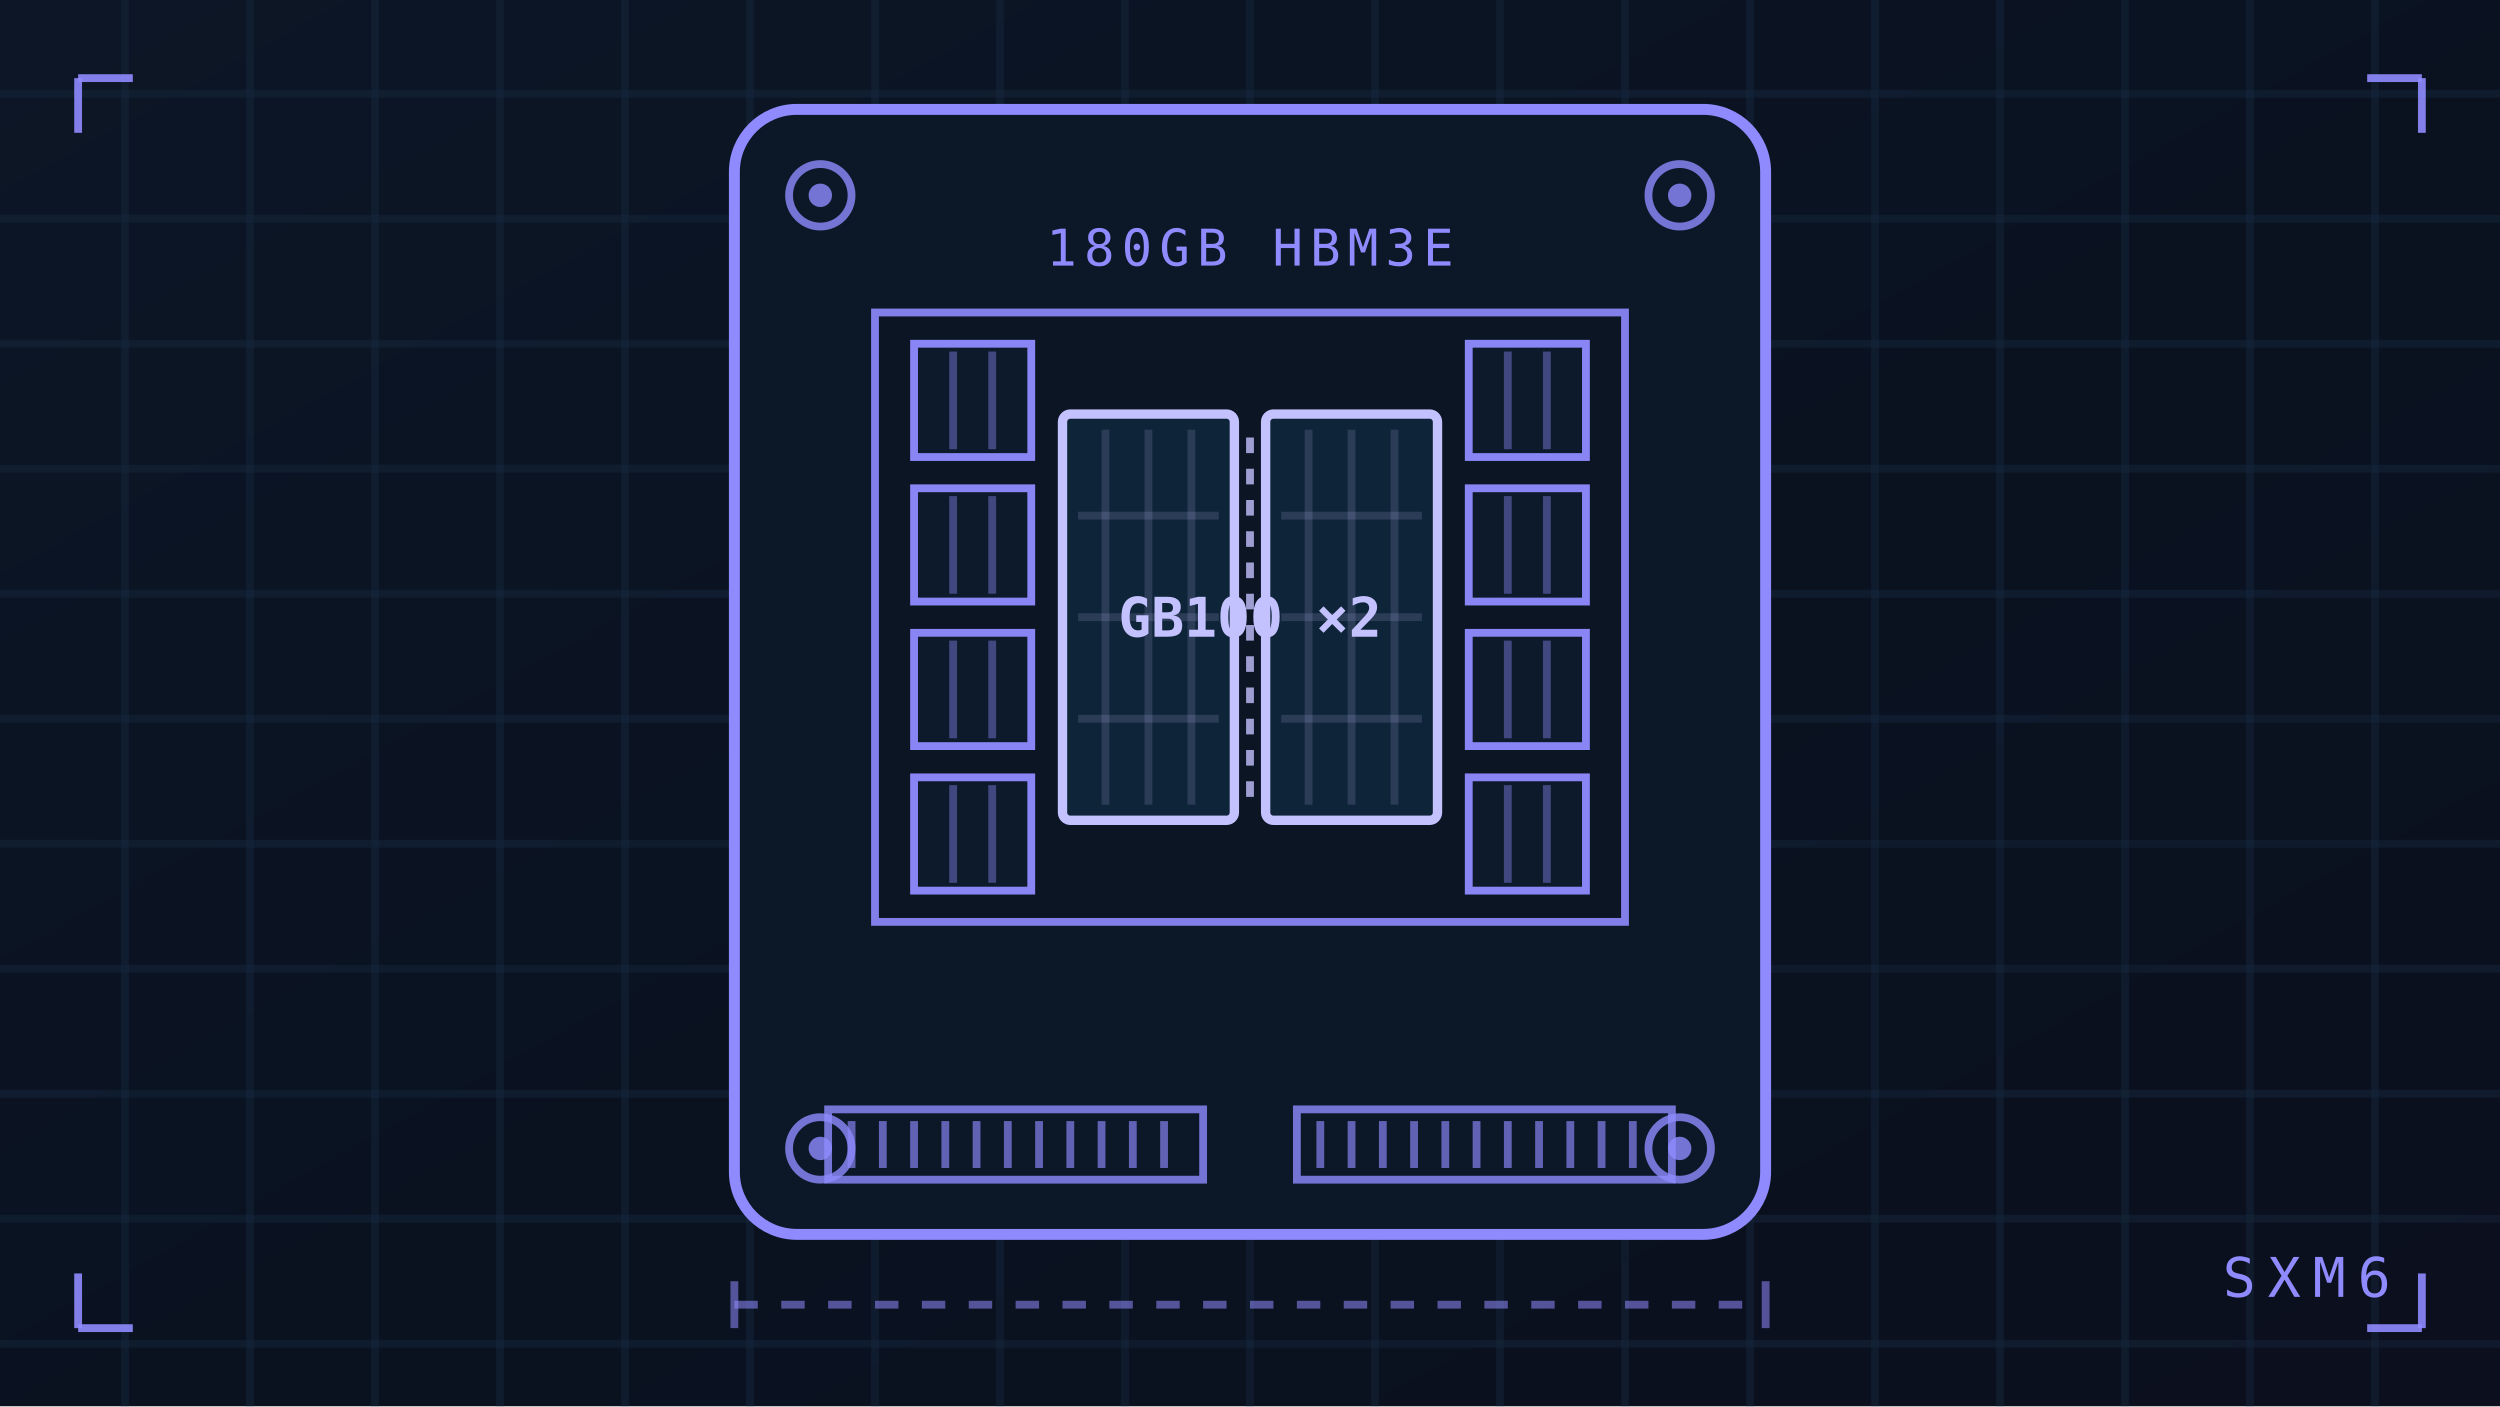
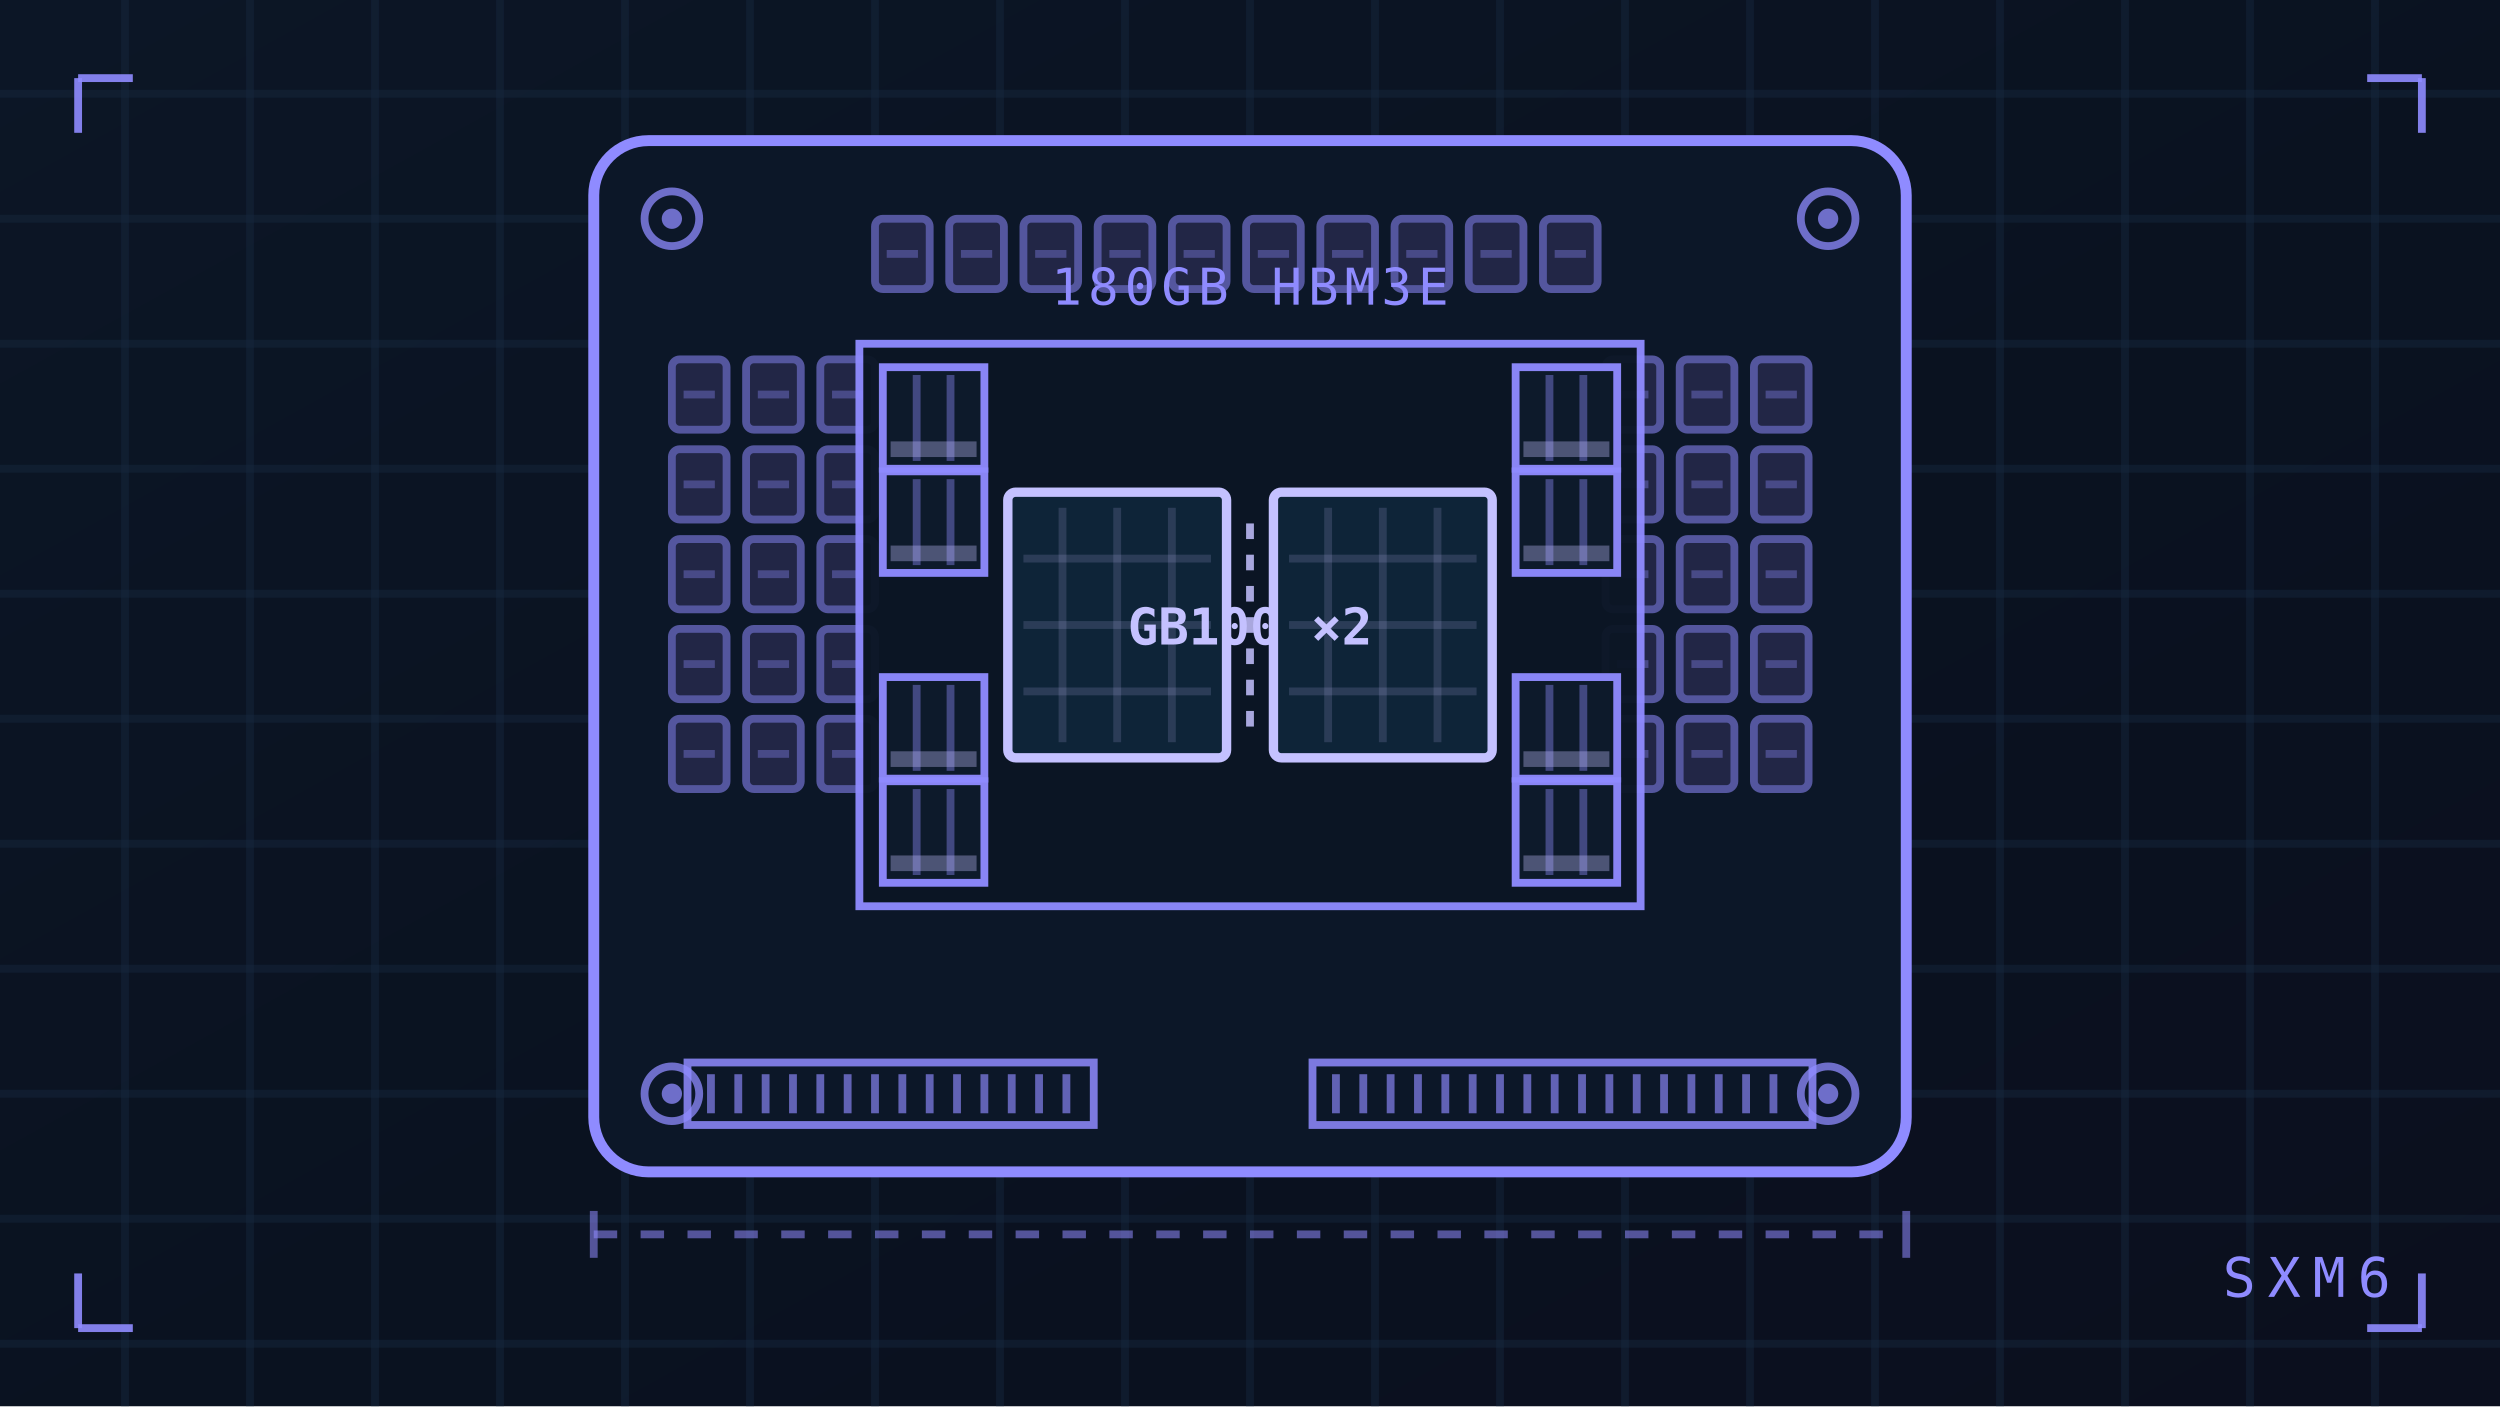
<svg xmlns="http://www.w3.org/2000/svg" width="320" height="180" viewBox="0 0 320 180" fill="none" role="img">
  <defs>
    <linearGradient id="b200-bg" x1="0" y1="0" x2="1" y2="1">
      <stop offset="0%" stop-color="#0c1626" />
      <stop offset="55%" stop-color="#0a1220" />
      <stop offset="100%" stop-color="#0b0f1e" />
    </linearGradient>
  </defs>
  <rect width="320" height="180" fill="url(#b200-bg)" />
  <line x1="16" y1="0" x2="16" y2="180" stroke="#16283f" stroke-width="1" opacity="0.45" />
  <line x1="32" y1="0" x2="32" y2="180" stroke="#16283f" stroke-width="1" opacity="0.45" />
  <line x1="48" y1="0" x2="48" y2="180" stroke="#16283f" stroke-width="1" opacity="0.45" />
  <line x1="64" y1="0" x2="64" y2="180" stroke="#16283f" stroke-width="1" opacity="0.45" />
  <line x1="80" y1="0" x2="80" y2="180" stroke="#16283f" stroke-width="1" opacity="0.45" />
  <line x1="96" y1="0" x2="96" y2="180" stroke="#16283f" stroke-width="1" opacity="0.45" />
  <line x1="112" y1="0" x2="112" y2="180" stroke="#16283f" stroke-width="1" opacity="0.45" />
  <line x1="128" y1="0" x2="128" y2="180" stroke="#16283f" stroke-width="1" opacity="0.45" />
  <line x1="144" y1="0" x2="144" y2="180" stroke="#16283f" stroke-width="1" opacity="0.45" />
  <line x1="160" y1="0" x2="160" y2="180" stroke="#16283f" stroke-width="1" opacity="0.45" />
  <line x1="176" y1="0" x2="176" y2="180" stroke="#16283f" stroke-width="1" opacity="0.45" />
  <line x1="192" y1="0" x2="192" y2="180" stroke="#16283f" stroke-width="1" opacity="0.45" />
  <line x1="208" y1="0" x2="208" y2="180" stroke="#16283f" stroke-width="1" opacity="0.45" />
  <line x1="224" y1="0" x2="224" y2="180" stroke="#16283f" stroke-width="1" opacity="0.45" />
  <line x1="240" y1="0" x2="240" y2="180" stroke="#16283f" stroke-width="1" opacity="0.45" />
  <line x1="256" y1="0" x2="256" y2="180" stroke="#16283f" stroke-width="1" opacity="0.45" />
  <line x1="272" y1="0" x2="272" y2="180" stroke="#16283f" stroke-width="1" opacity="0.45" />
  <line x1="288" y1="0" x2="288" y2="180" stroke="#16283f" stroke-width="1" opacity="0.45" />
  <line x1="304" y1="0" x2="304" y2="180" stroke="#16283f" stroke-width="1" opacity="0.45" />
  <line x1="0" y1="12" x2="320" y2="12" stroke="#16283f" stroke-width="1" opacity="0.45" />
  <line x1="0" y1="28" x2="320" y2="28" stroke="#16283f" stroke-width="1" opacity="0.45" />
  <line x1="0" y1="44" x2="320" y2="44" stroke="#16283f" stroke-width="1" opacity="0.45" />
  <line x1="0" y1="60" x2="320" y2="60" stroke="#16283f" stroke-width="1" opacity="0.45" />
  <line x1="0" y1="76" x2="320" y2="76" stroke="#16283f" stroke-width="1" opacity="0.45" />
  <line x1="0" y1="92" x2="320" y2="92" stroke="#16283f" stroke-width="1" opacity="0.45" />
  <line x1="0" y1="108" x2="320" y2="108" stroke="#16283f" stroke-width="1" opacity="0.45" />
  <line x1="0" y1="124" x2="320" y2="124" stroke="#16283f" stroke-width="1" opacity="0.45" />
  <line x1="0" y1="140" x2="320" y2="140" stroke="#16283f" stroke-width="1" opacity="0.45" />
  <line x1="0" y1="156" x2="320" y2="156" stroke="#16283f" stroke-width="1" opacity="0.45" />
  <line x1="0" y1="172" x2="320" y2="172" stroke="#16283f" stroke-width="1" opacity="0.45" />
  <line x1="10" y1="10" x2="17" y2="10" stroke="#8f8bff" stroke-width="1" opacity="0.9" />
  <line x1="10" y1="10" x2="10" y2="17" stroke="#8f8bff" stroke-width="1" opacity="0.9" />
  <line x1="303" y1="10" x2="310" y2="10" stroke="#8f8bff" stroke-width="1" opacity="0.9" />
  <line x1="310" y1="10" x2="310" y2="17" stroke="#8f8bff" stroke-width="1" opacity="0.9" />
  <line x1="10" y1="170" x2="17" y2="170" stroke="#8f8bff" stroke-width="1" opacity="0.9" />
  <line x1="10" y1="163" x2="10" y2="170" stroke="#8f8bff" stroke-width="1" opacity="0.9" />
  <line x1="303" y1="170" x2="310" y2="170" stroke="#8f8bff" stroke-width="1" opacity="0.9" />
  <line x1="310" y1="163" x2="310" y2="170" stroke="#8f8bff" stroke-width="1" opacity="0.9" />
-   <rect x="94" y="14" width="132" height="144" rx="8" fill="#0c1728" stroke="#8f8bff" stroke-width="1.4" />
-   <circle cx="105" cy="25" r="4" fill="none" stroke="#8f8bff" stroke-width="1" opacity="0.8" />
-   <circle cx="105" cy="25" r="1.5" fill="#8f8bff" opacity="0.8" />
-   <circle cx="215" cy="25" r="4" fill="none" stroke="#8f8bff" stroke-width="1" opacity="0.8" />
-   <circle cx="215" cy="25" r="1.5" fill="#8f8bff" opacity="0.8" />
-   <circle cx="105" cy="147" r="4" fill="none" stroke="#8f8bff" stroke-width="1" opacity="0.8" />
-   <circle cx="105" cy="147" r="1.5" fill="#8f8bff" opacity="0.8" />
-   <circle cx="215" cy="147" r="4" fill="none" stroke="#8f8bff" stroke-width="1" opacity="0.8" />
-   <circle cx="215" cy="147" r="1.5" fill="#8f8bff" opacity="0.8" />
-   <rect x="112" y="40" width="96" height="78" fill="#0b1524" stroke="#8f8bff" stroke-width="1" opacity="0.9" />
-   <rect x="117" y="44" width="15" height="14.5" fill="#0d1a2b" stroke="#8f8bff" stroke-width="1" opacity="0.95" />
-   <line x1="122" y1="45" x2="122" y2="57.5" stroke="#8f8bff" stroke-width="1" opacity="0.4" />
-   <line x1="127" y1="45" x2="127" y2="57.5" stroke="#8f8bff" stroke-width="1" opacity="0.4" />
-   <rect x="188" y="44" width="15" height="14.5" fill="#0d1a2b" stroke="#8f8bff" stroke-width="1" opacity="0.95" />
-   <line x1="193" y1="45" x2="193" y2="57.5" stroke="#8f8bff" stroke-width="1" opacity="0.4" />
-   <line x1="198" y1="45" x2="198" y2="57.5" stroke="#8f8bff" stroke-width="1" opacity="0.4" />
-   <rect x="117" y="62.5" width="15" height="14.5" fill="#0d1a2b" stroke="#8f8bff" stroke-width="1" opacity="0.95" />
-   <line x1="122" y1="63.5" x2="122" y2="76" stroke="#8f8bff" stroke-width="1" opacity="0.4" />
-   <line x1="127" y1="63.5" x2="127" y2="76" stroke="#8f8bff" stroke-width="1" opacity="0.4" />
-   <rect x="188" y="62.5" width="15" height="14.5" fill="#0d1a2b" stroke="#8f8bff" stroke-width="1" opacity="0.95" />
-   <line x1="193" y1="63.5" x2="193" y2="76" stroke="#8f8bff" stroke-width="1" opacity="0.4" />
-   <line x1="198" y1="63.5" x2="198" y2="76" stroke="#8f8bff" stroke-width="1" opacity="0.4" />
-   <rect x="117" y="81" width="15" height="14.5" fill="#0d1a2b" stroke="#8f8bff" stroke-width="1" opacity="0.95" />
-   <line x1="122" y1="82" x2="122" y2="94.5" stroke="#8f8bff" stroke-width="1" opacity="0.4" />
-   <line x1="127" y1="82" x2="127" y2="94.5" stroke="#8f8bff" stroke-width="1" opacity="0.4" />
-   <rect x="188" y="81" width="15" height="14.5" fill="#0d1a2b" stroke="#8f8bff" stroke-width="1" opacity="0.95" />
-   <line x1="193" y1="82" x2="193" y2="94.5" stroke="#8f8bff" stroke-width="1" opacity="0.4" />
-   <line x1="198" y1="82" x2="198" y2="94.5" stroke="#8f8bff" stroke-width="1" opacity="0.4" />
-   <rect x="117" y="99.5" width="15" height="14.5" fill="#0d1a2b" stroke="#8f8bff" stroke-width="1" opacity="0.95" />
-   <line x1="122" y1="100.5" x2="122" y2="113" stroke="#8f8bff" stroke-width="1" opacity="0.4" />
-   <line x1="127" y1="100.5" x2="127" y2="113" stroke="#8f8bff" stroke-width="1" opacity="0.4" />
-   <rect x="188" y="99.5" width="15" height="14.5" fill="#0d1a2b" stroke="#8f8bff" stroke-width="1" opacity="0.95" />
-   <line x1="193" y1="100.5" x2="193" y2="113" stroke="#8f8bff" stroke-width="1" opacity="0.4" />
-   <line x1="198" y1="100.5" x2="198" y2="113" stroke="#8f8bff" stroke-width="1" opacity="0.4" />
-   <rect x="136" y="53" width="22" height="52" rx="1" fill="#0e2438" stroke="#c4c1ff" stroke-width="1.2" />
-   <line x1="141.5" y1="55" x2="141.5" y2="103" stroke="#c4c1ff" stroke-width="1" opacity="0.16" />
-   <line x1="138" y1="66" x2="156" y2="66" stroke="#c4c1ff" stroke-width="1" opacity="0.16" />
-   <line x1="147" y1="55" x2="147" y2="103" stroke="#c4c1ff" stroke-width="1" opacity="0.16" />
-   <line x1="138" y1="79" x2="156" y2="79" stroke="#c4c1ff" stroke-width="1" opacity="0.16" />
-   <line x1="152.5" y1="55" x2="152.5" y2="103" stroke="#c4c1ff" stroke-width="1" opacity="0.16" />
-   <line x1="138" y1="92" x2="156" y2="92" stroke="#c4c1ff" stroke-width="1" opacity="0.16" />
-   <rect x="162" y="53" width="22" height="52" rx="1" fill="#0e2438" stroke="#c4c1ff" stroke-width="1.2" />
-   <line x1="167.5" y1="55" x2="167.5" y2="103" stroke="#c4c1ff" stroke-width="1" opacity="0.16" />
-   <line x1="164" y1="66" x2="182" y2="66" stroke="#c4c1ff" stroke-width="1" opacity="0.16" />
-   <line x1="173" y1="55" x2="173" y2="103" stroke="#c4c1ff" stroke-width="1" opacity="0.16" />
-   <line x1="164" y1="79" x2="182" y2="79" stroke="#c4c1ff" stroke-width="1" opacity="0.16" />
-   <line x1="178.5" y1="55" x2="178.5" y2="103" stroke="#c4c1ff" stroke-width="1" opacity="0.16" />
-   <line x1="164" y1="92" x2="182" y2="92" stroke="#c4c1ff" stroke-width="1" opacity="0.16" />
-   <line x1="160" y1="56" x2="160" y2="102" stroke="#c4c1ff" stroke-width="1" stroke-dasharray="2 2" opacity="0.8" />
-   <text x="160" y="81.5" font-family="ui-monospace, Menlo, monospace" font-size="7" fill="#c4c1ff" text-anchor="middle" font-weight="600">GB100 ×2</text>
-   <rect x="106" y="142" width="48" height="9" fill="none" stroke="#8f8bff" stroke-width="1" opacity="0.8" />
-   <line x1="109" y1="143.5" x2="109" y2="149.5" stroke="#8f8bff" stroke-width="1" opacity="0.65" />
-   <line x1="113" y1="143.5" x2="113" y2="149.5" stroke="#8f8bff" stroke-width="1" opacity="0.65" />
-   <line x1="117" y1="143.5" x2="117" y2="149.5" stroke="#8f8bff" stroke-width="1" opacity="0.65" />
-   <line x1="121" y1="143.5" x2="121" y2="149.5" stroke="#8f8bff" stroke-width="1" opacity="0.65" />
-   <line x1="125" y1="143.5" x2="125" y2="149.5" stroke="#8f8bff" stroke-width="1" opacity="0.65" />
-   <line x1="129" y1="143.5" x2="129" y2="149.5" stroke="#8f8bff" stroke-width="1" opacity="0.65" />
-   <line x1="133" y1="143.5" x2="133" y2="149.5" stroke="#8f8bff" stroke-width="1" opacity="0.65" />
-   <line x1="137" y1="143.5" x2="137" y2="149.5" stroke="#8f8bff" stroke-width="1" opacity="0.65" />
-   <line x1="141" y1="143.5" x2="141" y2="149.5" stroke="#8f8bff" stroke-width="1" opacity="0.65" />
-   <line x1="145" y1="143.5" x2="145" y2="149.5" stroke="#8f8bff" stroke-width="1" opacity="0.65" />
-   <line x1="149" y1="143.5" x2="149" y2="149.5" stroke="#8f8bff" stroke-width="1" opacity="0.65" />
-   <rect x="166" y="142" width="48" height="9" fill="none" stroke="#8f8bff" stroke-width="1" opacity="0.8" />
-   <line x1="169" y1="143.5" x2="169" y2="149.5" stroke="#8f8bff" stroke-width="1" opacity="0.65" />
-   <line x1="173" y1="143.5" x2="173" y2="149.5" stroke="#8f8bff" stroke-width="1" opacity="0.65" />
-   <line x1="177" y1="143.5" x2="177" y2="149.5" stroke="#8f8bff" stroke-width="1" opacity="0.65" />
-   <line x1="181" y1="143.5" x2="181" y2="149.5" stroke="#8f8bff" stroke-width="1" opacity="0.65" />
-   <line x1="185" y1="143.5" x2="185" y2="149.5" stroke="#8f8bff" stroke-width="1" opacity="0.65" />
-   <line x1="189" y1="143.5" x2="189" y2="149.5" stroke="#8f8bff" stroke-width="1" opacity="0.65" />
-   <line x1="193" y1="143.5" x2="193" y2="149.5" stroke="#8f8bff" stroke-width="1" opacity="0.65" />
-   <line x1="197" y1="143.5" x2="197" y2="149.5" stroke="#8f8bff" stroke-width="1" opacity="0.65" />
-   <line x1="201" y1="143.5" x2="201" y2="149.5" stroke="#8f8bff" stroke-width="1" opacity="0.65" />
-   <line x1="205" y1="143.5" x2="205" y2="149.5" stroke="#8f8bff" stroke-width="1" opacity="0.65" />
-   <line x1="209" y1="143.5" x2="209" y2="149.5" stroke="#8f8bff" stroke-width="1" opacity="0.65" />
-   <text x="160" y="34" font-family="ui-monospace, Menlo, monospace" font-size="6.5" fill="#8f8bff" text-anchor="middle" letter-spacing="0.14em">180GB HBM3E</text>
-   <line x1="94" y1="167" x2="226" y2="167" stroke="#8f8bff" stroke-width="1" stroke-dasharray="3 3" opacity="0.55" />
-   <line x1="94" y1="164" x2="94" y2="170" stroke="#8f8bff" stroke-width="1" opacity="0.55" />
-   <line x1="226" y1="164" x2="226" y2="170" stroke="#8f8bff" stroke-width="1" opacity="0.55" />
+   <rect x="76" y="18" width="168" height="132" rx="7" fill="#0c1728" stroke="#8f8bff" stroke-width="1.4" />
+   <circle cx="86" cy="28" r="3.5" fill="none" stroke="#8f8bff" stroke-width="1" opacity="0.75" />
+   <circle cx="86" cy="28" r="1.3" fill="#8f8bff" opacity="0.75" />
+   <circle cx="234" cy="28" r="3.5" fill="none" stroke="#8f8bff" stroke-width="1" opacity="0.75" />
+   <circle cx="234" cy="28" r="1.3" fill="#8f8bff" opacity="0.75" />
+   <circle cx="86" cy="140" r="3.5" fill="none" stroke="#8f8bff" stroke-width="1" opacity="0.75" />
+   <circle cx="86" cy="140" r="1.3" fill="#8f8bff" opacity="0.75" />
+   <circle cx="234" cy="140" r="3.5" fill="none" stroke="#8f8bff" stroke-width="1" opacity="0.75" />
+   <circle cx="234" cy="140" r="1.3" fill="#8f8bff" opacity="0.75" />
+   <rect x="86" y="46" width="7" height="9" rx="1" fill="#35335f" stroke="#8f8bff" stroke-width="1" opacity="0.55" />
+   <line x1="87.5" y1="50.5" x2="91.5" y2="50.5" stroke="#8f8bff" stroke-width="1" opacity="0.35" />
+   <rect x="95.5" y="46" width="7" height="9" rx="1" fill="#35335f" stroke="#8f8bff" stroke-width="1" opacity="0.55" />
+   <line x1="97" y1="50.5" x2="101" y2="50.5" stroke="#8f8bff" stroke-width="1" opacity="0.35" />
+   <rect x="105" y="46" width="7" height="9" rx="1" fill="#35335f" stroke="#8f8bff" stroke-width="1" opacity="0.55" />
+   <line x1="106.5" y1="50.5" x2="110.5" y2="50.5" stroke="#8f8bff" stroke-width="1" opacity="0.35" />
+   <rect x="86" y="57.5" width="7" height="9" rx="1" fill="#35335f" stroke="#8f8bff" stroke-width="1" opacity="0.55" />
+   <line x1="87.5" y1="62" x2="91.5" y2="62" stroke="#8f8bff" stroke-width="1" opacity="0.35" />
+   <rect x="95.5" y="57.5" width="7" height="9" rx="1" fill="#35335f" stroke="#8f8bff" stroke-width="1" opacity="0.55" />
+   <line x1="97" y1="62" x2="101" y2="62" stroke="#8f8bff" stroke-width="1" opacity="0.35" />
+   <rect x="105" y="57.5" width="7" height="9" rx="1" fill="#35335f" stroke="#8f8bff" stroke-width="1" opacity="0.55" />
+   <line x1="106.5" y1="62" x2="110.5" y2="62" stroke="#8f8bff" stroke-width="1" opacity="0.35" />
+   <rect x="86" y="69" width="7" height="9" rx="1" fill="#35335f" stroke="#8f8bff" stroke-width="1" opacity="0.55" />
+   <line x1="87.5" y1="73.5" x2="91.5" y2="73.5" stroke="#8f8bff" stroke-width="1" opacity="0.35" />
+   <rect x="95.5" y="69" width="7" height="9" rx="1" fill="#35335f" stroke="#8f8bff" stroke-width="1" opacity="0.55" />
+   <line x1="97" y1="73.5" x2="101" y2="73.5" stroke="#8f8bff" stroke-width="1" opacity="0.35" />
+   <rect x="105" y="69" width="7" height="9" rx="1" fill="#35335f" stroke="#8f8bff" stroke-width="1" opacity="0.55" />
+   <line x1="106.5" y1="73.5" x2="110.5" y2="73.5" stroke="#8f8bff" stroke-width="1" opacity="0.35" />
+   <rect x="86" y="80.5" width="7" height="9" rx="1" fill="#35335f" stroke="#8f8bff" stroke-width="1" opacity="0.55" />
+   <line x1="87.5" y1="85" x2="91.5" y2="85" stroke="#8f8bff" stroke-width="1" opacity="0.35" />
+   <rect x="95.5" y="80.5" width="7" height="9" rx="1" fill="#35335f" stroke="#8f8bff" stroke-width="1" opacity="0.55" />
+   <line x1="97" y1="85" x2="101" y2="85" stroke="#8f8bff" stroke-width="1" opacity="0.35" />
+   <rect x="105" y="80.5" width="7" height="9" rx="1" fill="#35335f" stroke="#8f8bff" stroke-width="1" opacity="0.55" />
+   <line x1="106.5" y1="85" x2="110.5" y2="85" stroke="#8f8bff" stroke-width="1" opacity="0.35" />
+   <rect x="86" y="92" width="7" height="9" rx="1" fill="#35335f" stroke="#8f8bff" stroke-width="1" opacity="0.55" />
+   <line x1="87.5" y1="96.5" x2="91.5" y2="96.5" stroke="#8f8bff" stroke-width="1" opacity="0.35" />
+   <rect x="95.5" y="92" width="7" height="9" rx="1" fill="#35335f" stroke="#8f8bff" stroke-width="1" opacity="0.55" />
+   <line x1="97" y1="96.5" x2="101" y2="96.5" stroke="#8f8bff" stroke-width="1" opacity="0.35" />
+   <rect x="105" y="92" width="7" height="9" rx="1" fill="#35335f" stroke="#8f8bff" stroke-width="1" opacity="0.55" />
+   <line x1="106.5" y1="96.5" x2="110.5" y2="96.5" stroke="#8f8bff" stroke-width="1" opacity="0.35" />
+   <rect x="205.5" y="46" width="7" height="9" rx="1" fill="#35335f" stroke="#8f8bff" stroke-width="1" opacity="0.55" />
+   <line x1="207" y1="50.5" x2="211" y2="50.5" stroke="#8f8bff" stroke-width="1" opacity="0.35" />
+   <rect x="215" y="46" width="7" height="9" rx="1" fill="#35335f" stroke="#8f8bff" stroke-width="1" opacity="0.55" />
+   <line x1="216.5" y1="50.5" x2="220.5" y2="50.5" stroke="#8f8bff" stroke-width="1" opacity="0.35" />
+   <rect x="224.5" y="46" width="7" height="9" rx="1" fill="#35335f" stroke="#8f8bff" stroke-width="1" opacity="0.55" />
+   <line x1="226" y1="50.5" x2="230" y2="50.5" stroke="#8f8bff" stroke-width="1" opacity="0.35" />
+   <rect x="205.5" y="57.5" width="7" height="9" rx="1" fill="#35335f" stroke="#8f8bff" stroke-width="1" opacity="0.55" />
+   <line x1="207" y1="62" x2="211" y2="62" stroke="#8f8bff" stroke-width="1" opacity="0.35" />
+   <rect x="215" y="57.5" width="7" height="9" rx="1" fill="#35335f" stroke="#8f8bff" stroke-width="1" opacity="0.55" />
+   <line x1="216.5" y1="62" x2="220.5" y2="62" stroke="#8f8bff" stroke-width="1" opacity="0.35" />
+   <rect x="224.5" y="57.5" width="7" height="9" rx="1" fill="#35335f" stroke="#8f8bff" stroke-width="1" opacity="0.55" />
+   <line x1="226" y1="62" x2="230" y2="62" stroke="#8f8bff" stroke-width="1" opacity="0.35" />
+   <rect x="205.5" y="69" width="7" height="9" rx="1" fill="#35335f" stroke="#8f8bff" stroke-width="1" opacity="0.55" />
+   <line x1="207" y1="73.5" x2="211" y2="73.5" stroke="#8f8bff" stroke-width="1" opacity="0.35" />
+   <rect x="215" y="69" width="7" height="9" rx="1" fill="#35335f" stroke="#8f8bff" stroke-width="1" opacity="0.55" />
+   <line x1="216.5" y1="73.5" x2="220.5" y2="73.5" stroke="#8f8bff" stroke-width="1" opacity="0.35" />
+   <rect x="224.5" y="69" width="7" height="9" rx="1" fill="#35335f" stroke="#8f8bff" stroke-width="1" opacity="0.55" />
+   <line x1="226" y1="73.5" x2="230" y2="73.5" stroke="#8f8bff" stroke-width="1" opacity="0.35" />
+   <rect x="205.5" y="80.5" width="7" height="9" rx="1" fill="#35335f" stroke="#8f8bff" stroke-width="1" opacity="0.55" />
+   <line x1="207" y1="85" x2="211" y2="85" stroke="#8f8bff" stroke-width="1" opacity="0.35" />
+   <rect x="215" y="80.5" width="7" height="9" rx="1" fill="#35335f" stroke="#8f8bff" stroke-width="1" opacity="0.55" />
+   <line x1="216.5" y1="85" x2="220.5" y2="85" stroke="#8f8bff" stroke-width="1" opacity="0.35" />
+   <rect x="224.5" y="80.5" width="7" height="9" rx="1" fill="#35335f" stroke="#8f8bff" stroke-width="1" opacity="0.55" />
+   <line x1="226" y1="85" x2="230" y2="85" stroke="#8f8bff" stroke-width="1" opacity="0.35" />
+   <rect x="205.5" y="92" width="7" height="9" rx="1" fill="#35335f" stroke="#8f8bff" stroke-width="1" opacity="0.55" />
+   <line x1="207" y1="96.5" x2="211" y2="96.5" stroke="#8f8bff" stroke-width="1" opacity="0.35" />
+   <rect x="215" y="92" width="7" height="9" rx="1" fill="#35335f" stroke="#8f8bff" stroke-width="1" opacity="0.55" />
+   <line x1="216.5" y1="96.5" x2="220.5" y2="96.5" stroke="#8f8bff" stroke-width="1" opacity="0.35" />
+   <rect x="224.5" y="92" width="7" height="9" rx="1" fill="#35335f" stroke="#8f8bff" stroke-width="1" opacity="0.55" />
+   <line x1="226" y1="96.5" x2="230" y2="96.5" stroke="#8f8bff" stroke-width="1" opacity="0.35" />
+   <rect x="112" y="28" width="7" height="9" rx="1" fill="#35335f" stroke="#8f8bff" stroke-width="1" opacity="0.55" />
+   <line x1="113.5" y1="32.5" x2="117.5" y2="32.5" stroke="#8f8bff" stroke-width="1" opacity="0.35" />
+   <rect x="121.5" y="28" width="7" height="9" rx="1" fill="#35335f" stroke="#8f8bff" stroke-width="1" opacity="0.55" />
+   <line x1="123" y1="32.5" x2="127" y2="32.5" stroke="#8f8bff" stroke-width="1" opacity="0.35" />
+   <rect x="131" y="28" width="7" height="9" rx="1" fill="#35335f" stroke="#8f8bff" stroke-width="1" opacity="0.55" />
+   <line x1="132.5" y1="32.5" x2="136.5" y2="32.5" stroke="#8f8bff" stroke-width="1" opacity="0.35" />
+   <rect x="140.5" y="28" width="7" height="9" rx="1" fill="#35335f" stroke="#8f8bff" stroke-width="1" opacity="0.55" />
+   <line x1="142" y1="32.5" x2="146" y2="32.5" stroke="#8f8bff" stroke-width="1" opacity="0.35" />
+   <rect x="150" y="28" width="7" height="9" rx="1" fill="#35335f" stroke="#8f8bff" stroke-width="1" opacity="0.55" />
+   <line x1="151.5" y1="32.5" x2="155.5" y2="32.5" stroke="#8f8bff" stroke-width="1" opacity="0.35" />
+   <rect x="159.5" y="28" width="7" height="9" rx="1" fill="#35335f" stroke="#8f8bff" stroke-width="1" opacity="0.55" />
+   <line x1="161" y1="32.5" x2="165" y2="32.5" stroke="#8f8bff" stroke-width="1" opacity="0.35" />
+   <rect x="169" y="28" width="7" height="9" rx="1" fill="#35335f" stroke="#8f8bff" stroke-width="1" opacity="0.55" />
+   <line x1="170.5" y1="32.5" x2="174.5" y2="32.5" stroke="#8f8bff" stroke-width="1" opacity="0.35" />
+   <rect x="178.5" y="28" width="7" height="9" rx="1" fill="#35335f" stroke="#8f8bff" stroke-width="1" opacity="0.55" />
+   <line x1="180" y1="32.5" x2="184" y2="32.5" stroke="#8f8bff" stroke-width="1" opacity="0.35" />
+   <rect x="188" y="28" width="7" height="9" rx="1" fill="#35335f" stroke="#8f8bff" stroke-width="1" opacity="0.55" />
+   <line x1="189.5" y1="32.5" x2="193.5" y2="32.5" stroke="#8f8bff" stroke-width="1" opacity="0.35" />
+   <rect x="197.5" y="28" width="7" height="9" rx="1" fill="#35335f" stroke="#8f8bff" stroke-width="1" opacity="0.55" />
+   <line x1="199" y1="32.5" x2="203" y2="32.5" stroke="#8f8bff" stroke-width="1" opacity="0.35" />
+   <rect x="110" y="44" width="100" height="72" fill="#0b1524" stroke="#8f8bff" stroke-width="1" opacity="0.95" />
+   <rect x="113" y="47" width="13" height="13" fill="#0d1a2b" stroke="#8f8bff" stroke-width="1" opacity="0.95" />
+   <line x1="117.333" y1="48" x2="117.333" y2="59" stroke="#8f8bff" stroke-width="1" opacity="0.4" />
+   <line x1="121.667" y1="48" x2="121.667" y2="59" stroke="#8f8bff" stroke-width="1" opacity="0.4" />
+   <rect x="114" y="56.5" width="11" height="2" fill="#c4c1ff" opacity="0.35" />
+   <rect x="194" y="47" width="13" height="13" fill="#0d1a2b" stroke="#8f8bff" stroke-width="1" opacity="0.95" />
+   <line x1="198.333" y1="48" x2="198.333" y2="59" stroke="#8f8bff" stroke-width="1" opacity="0.4" />
+   <line x1="202.667" y1="48" x2="202.667" y2="59" stroke="#8f8bff" stroke-width="1" opacity="0.4" />
+   <rect x="195" y="56.5" width="11" height="2" fill="#c4c1ff" opacity="0.35" />
+   <rect x="113" y="60.333" width="13" height="13" fill="#0d1a2b" stroke="#8f8bff" stroke-width="1" opacity="0.95" />
+   <line x1="117.333" y1="61.333" x2="117.333" y2="72.333" stroke="#8f8bff" stroke-width="1" opacity="0.4" />
+   <line x1="121.667" y1="61.333" x2="121.667" y2="72.333" stroke="#8f8bff" stroke-width="1" opacity="0.4" />
+   <rect x="114" y="69.833" width="11" height="2" fill="#c4c1ff" opacity="0.35" />
+   <rect x="194" y="60.333" width="13" height="13" fill="#0d1a2b" stroke="#8f8bff" stroke-width="1" opacity="0.95" />
+   <line x1="198.333" y1="61.333" x2="198.333" y2="72.333" stroke="#8f8bff" stroke-width="1" opacity="0.4" />
+   <line x1="202.667" y1="61.333" x2="202.667" y2="72.333" stroke="#8f8bff" stroke-width="1" opacity="0.4" />
+   <rect x="195" y="69.833" width="11" height="2" fill="#c4c1ff" opacity="0.35" />
+   <rect x="113" y="86.667" width="13" height="13" fill="#0d1a2b" stroke="#8f8bff" stroke-width="1" opacity="0.95" />
+   <line x1="117.333" y1="87.667" x2="117.333" y2="98.667" stroke="#8f8bff" stroke-width="1" opacity="0.4" />
+   <line x1="121.667" y1="87.667" x2="121.667" y2="98.667" stroke="#8f8bff" stroke-width="1" opacity="0.4" />
+   <rect x="114" y="96.167" width="11" height="2" fill="#c4c1ff" opacity="0.35" />
+   <rect x="194" y="86.667" width="13" height="13" fill="#0d1a2b" stroke="#8f8bff" stroke-width="1" opacity="0.95" />
+   <line x1="198.333" y1="87.667" x2="198.333" y2="98.667" stroke="#8f8bff" stroke-width="1" opacity="0.4" />
+   <line x1="202.667" y1="87.667" x2="202.667" y2="98.667" stroke="#8f8bff" stroke-width="1" opacity="0.4" />
+   <rect x="195" y="96.167" width="11" height="2" fill="#c4c1ff" opacity="0.35" />
+   <rect x="113" y="100" width="13" height="13" fill="#0d1a2b" stroke="#8f8bff" stroke-width="1" opacity="0.95" />
+   <line x1="117.333" y1="101" x2="117.333" y2="112" stroke="#8f8bff" stroke-width="1" opacity="0.4" />
+   <line x1="121.667" y1="101" x2="121.667" y2="112" stroke="#8f8bff" stroke-width="1" opacity="0.4" />
+   <rect x="114" y="109.5" width="11" height="2" fill="#c4c1ff" opacity="0.35" />
+   <rect x="194" y="100" width="13" height="13" fill="#0d1a2b" stroke="#8f8bff" stroke-width="1" opacity="0.95" />
+   <line x1="198.333" y1="101" x2="198.333" y2="112" stroke="#8f8bff" stroke-width="1" opacity="0.4" />
+   <line x1="202.667" y1="101" x2="202.667" y2="112" stroke="#8f8bff" stroke-width="1" opacity="0.4" />
+   <rect x="195" y="109.5" width="11" height="2" fill="#c4c1ff" opacity="0.35" />
+   <rect x="129" y="63" width="28" height="34" rx="1" fill="#0e2438" stroke="#c4c1ff" stroke-width="1.2" />
+   <line x1="136" y1="65" x2="136" y2="95" stroke="#c4c1ff" stroke-width="1" opacity="0.16" />
+   <line x1="131" y1="71.5" x2="155" y2="71.5" stroke="#c4c1ff" stroke-width="1" opacity="0.16" />
+   <line x1="143" y1="65" x2="143" y2="95" stroke="#c4c1ff" stroke-width="1" opacity="0.16" />
+   <line x1="131" y1="80" x2="155" y2="80" stroke="#c4c1ff" stroke-width="1" opacity="0.16" />
+   <line x1="150" y1="65" x2="150" y2="95" stroke="#c4c1ff" stroke-width="1" opacity="0.16" />
+   <line x1="131" y1="88.5" x2="155" y2="88.5" stroke="#c4c1ff" stroke-width="1" opacity="0.16" />
+   <rect x="163" y="63" width="28" height="34" rx="1" fill="#0e2438" stroke="#c4c1ff" stroke-width="1.2" />
+   <line x1="170" y1="65" x2="170" y2="95" stroke="#c4c1ff" stroke-width="1" opacity="0.16" />
+   <line x1="165" y1="71.5" x2="189" y2="71.5" stroke="#c4c1ff" stroke-width="1" opacity="0.16" />
+   <line x1="177" y1="65" x2="177" y2="95" stroke="#c4c1ff" stroke-width="1" opacity="0.16" />
+   <line x1="165" y1="80" x2="189" y2="80" stroke="#c4c1ff" stroke-width="1" opacity="0.16" />
+   <line x1="184" y1="65" x2="184" y2="95" stroke="#c4c1ff" stroke-width="1" opacity="0.16" />
+   <line x1="165" y1="88.5" x2="189" y2="88.5" stroke="#c4c1ff" stroke-width="1" opacity="0.16" />
+   <line x1="160" y1="67" x2="160" y2="93" stroke="#c4c1ff" stroke-width="1" stroke-dasharray="2 2" opacity="0.85" />
+   <text x="160" y="82.5" font-family="ui-monospace, Menlo, monospace" font-size="6.5" fill="#c4c1ff" text-anchor="middle" font-weight="600">GB100 ×2</text>
+   <rect x="88" y="136" width="52" height="8" fill="none" stroke="#8f8bff" stroke-width="1" opacity="0.85" />
+   <line x1="91" y1="137.5" x2="91" y2="142.5" stroke="#8f8bff" stroke-width="1" opacity="0.65" />
+   <line x1="94.5" y1="137.5" x2="94.5" y2="142.5" stroke="#8f8bff" stroke-width="1" opacity="0.65" />
+   <line x1="98" y1="137.5" x2="98" y2="142.5" stroke="#8f8bff" stroke-width="1" opacity="0.65" />
+   <line x1="101.5" y1="137.5" x2="101.5" y2="142.5" stroke="#8f8bff" stroke-width="1" opacity="0.65" />
+   <line x1="105" y1="137.5" x2="105" y2="142.5" stroke="#8f8bff" stroke-width="1" opacity="0.65" />
+   <line x1="108.5" y1="137.5" x2="108.5" y2="142.5" stroke="#8f8bff" stroke-width="1" opacity="0.65" />
+   <line x1="112" y1="137.5" x2="112" y2="142.5" stroke="#8f8bff" stroke-width="1" opacity="0.65" />
+   <line x1="115.5" y1="137.5" x2="115.5" y2="142.5" stroke="#8f8bff" stroke-width="1" opacity="0.65" />
+   <line x1="119" y1="137.5" x2="119" y2="142.5" stroke="#8f8bff" stroke-width="1" opacity="0.65" />
+   <line x1="122.5" y1="137.5" x2="122.5" y2="142.5" stroke="#8f8bff" stroke-width="1" opacity="0.65" />
+   <line x1="126" y1="137.5" x2="126" y2="142.5" stroke="#8f8bff" stroke-width="1" opacity="0.65" />
+   <line x1="129.5" y1="137.5" x2="129.5" y2="142.5" stroke="#8f8bff" stroke-width="1" opacity="0.65" />
+   <line x1="133" y1="137.5" x2="133" y2="142.5" stroke="#8f8bff" stroke-width="1" opacity="0.65" />
+   <line x1="136.5" y1="137.5" x2="136.5" y2="142.5" stroke="#8f8bff" stroke-width="1" opacity="0.65" />
+   <rect x="168" y="136" width="64" height="8" fill="none" stroke="#8f8bff" stroke-width="1" opacity="0.85" />
+   <line x1="171" y1="137.5" x2="171" y2="142.5" stroke="#8f8bff" stroke-width="1" opacity="0.65" />
+   <line x1="174.5" y1="137.5" x2="174.5" y2="142.5" stroke="#8f8bff" stroke-width="1" opacity="0.65" />
+   <line x1="178" y1="137.5" x2="178" y2="142.5" stroke="#8f8bff" stroke-width="1" opacity="0.65" />
+   <line x1="181.5" y1="137.5" x2="181.5" y2="142.5" stroke="#8f8bff" stroke-width="1" opacity="0.65" />
+   <line x1="185" y1="137.5" x2="185" y2="142.5" stroke="#8f8bff" stroke-width="1" opacity="0.65" />
+   <line x1="188.5" y1="137.5" x2="188.5" y2="142.5" stroke="#8f8bff" stroke-width="1" opacity="0.65" />
+   <line x1="192" y1="137.5" x2="192" y2="142.5" stroke="#8f8bff" stroke-width="1" opacity="0.65" />
+   <line x1="195.5" y1="137.5" x2="195.5" y2="142.5" stroke="#8f8bff" stroke-width="1" opacity="0.65" />
+   <line x1="199" y1="137.5" x2="199" y2="142.5" stroke="#8f8bff" stroke-width="1" opacity="0.65" />
+   <line x1="202.5" y1="137.5" x2="202.5" y2="142.5" stroke="#8f8bff" stroke-width="1" opacity="0.65" />
+   <line x1="206" y1="137.5" x2="206" y2="142.5" stroke="#8f8bff" stroke-width="1" opacity="0.65" />
+   <line x1="209.5" y1="137.5" x2="209.5" y2="142.5" stroke="#8f8bff" stroke-width="1" opacity="0.65" />
+   <line x1="213" y1="137.5" x2="213" y2="142.5" stroke="#8f8bff" stroke-width="1" opacity="0.65" />
+   <line x1="216.5" y1="137.5" x2="216.5" y2="142.5" stroke="#8f8bff" stroke-width="1" opacity="0.65" />
+   <line x1="220" y1="137.5" x2="220" y2="142.5" stroke="#8f8bff" stroke-width="1" opacity="0.65" />
+   <line x1="223.5" y1="137.5" x2="223.5" y2="142.5" stroke="#8f8bff" stroke-width="1" opacity="0.65" />
+   <line x1="227" y1="137.5" x2="227" y2="142.5" stroke="#8f8bff" stroke-width="1" opacity="0.65" />
+   <text x="160" y="39" font-family="ui-monospace, Menlo, monospace" font-size="6.5" fill="#8f8bff" text-anchor="middle" letter-spacing="0.12em">180GB HBM3E</text>
+   <line x1="76" y1="158" x2="244" y2="158" stroke="#8f8bff" stroke-width="1" stroke-dasharray="3 3" opacity="0.55" />
+   <line x1="76" y1="155" x2="76" y2="161" stroke="#8f8bff" stroke-width="1" opacity="0.55" />
+   <line x1="244" y1="155" x2="244" y2="161" stroke="#8f8bff" stroke-width="1" opacity="0.55" />
  <text x="306" y="166" font-family="ui-monospace, Menlo, monospace" font-size="7" fill="#8f8bff" text-anchor="end" letter-spacing="0.22em">SXM6</text>
</svg>
